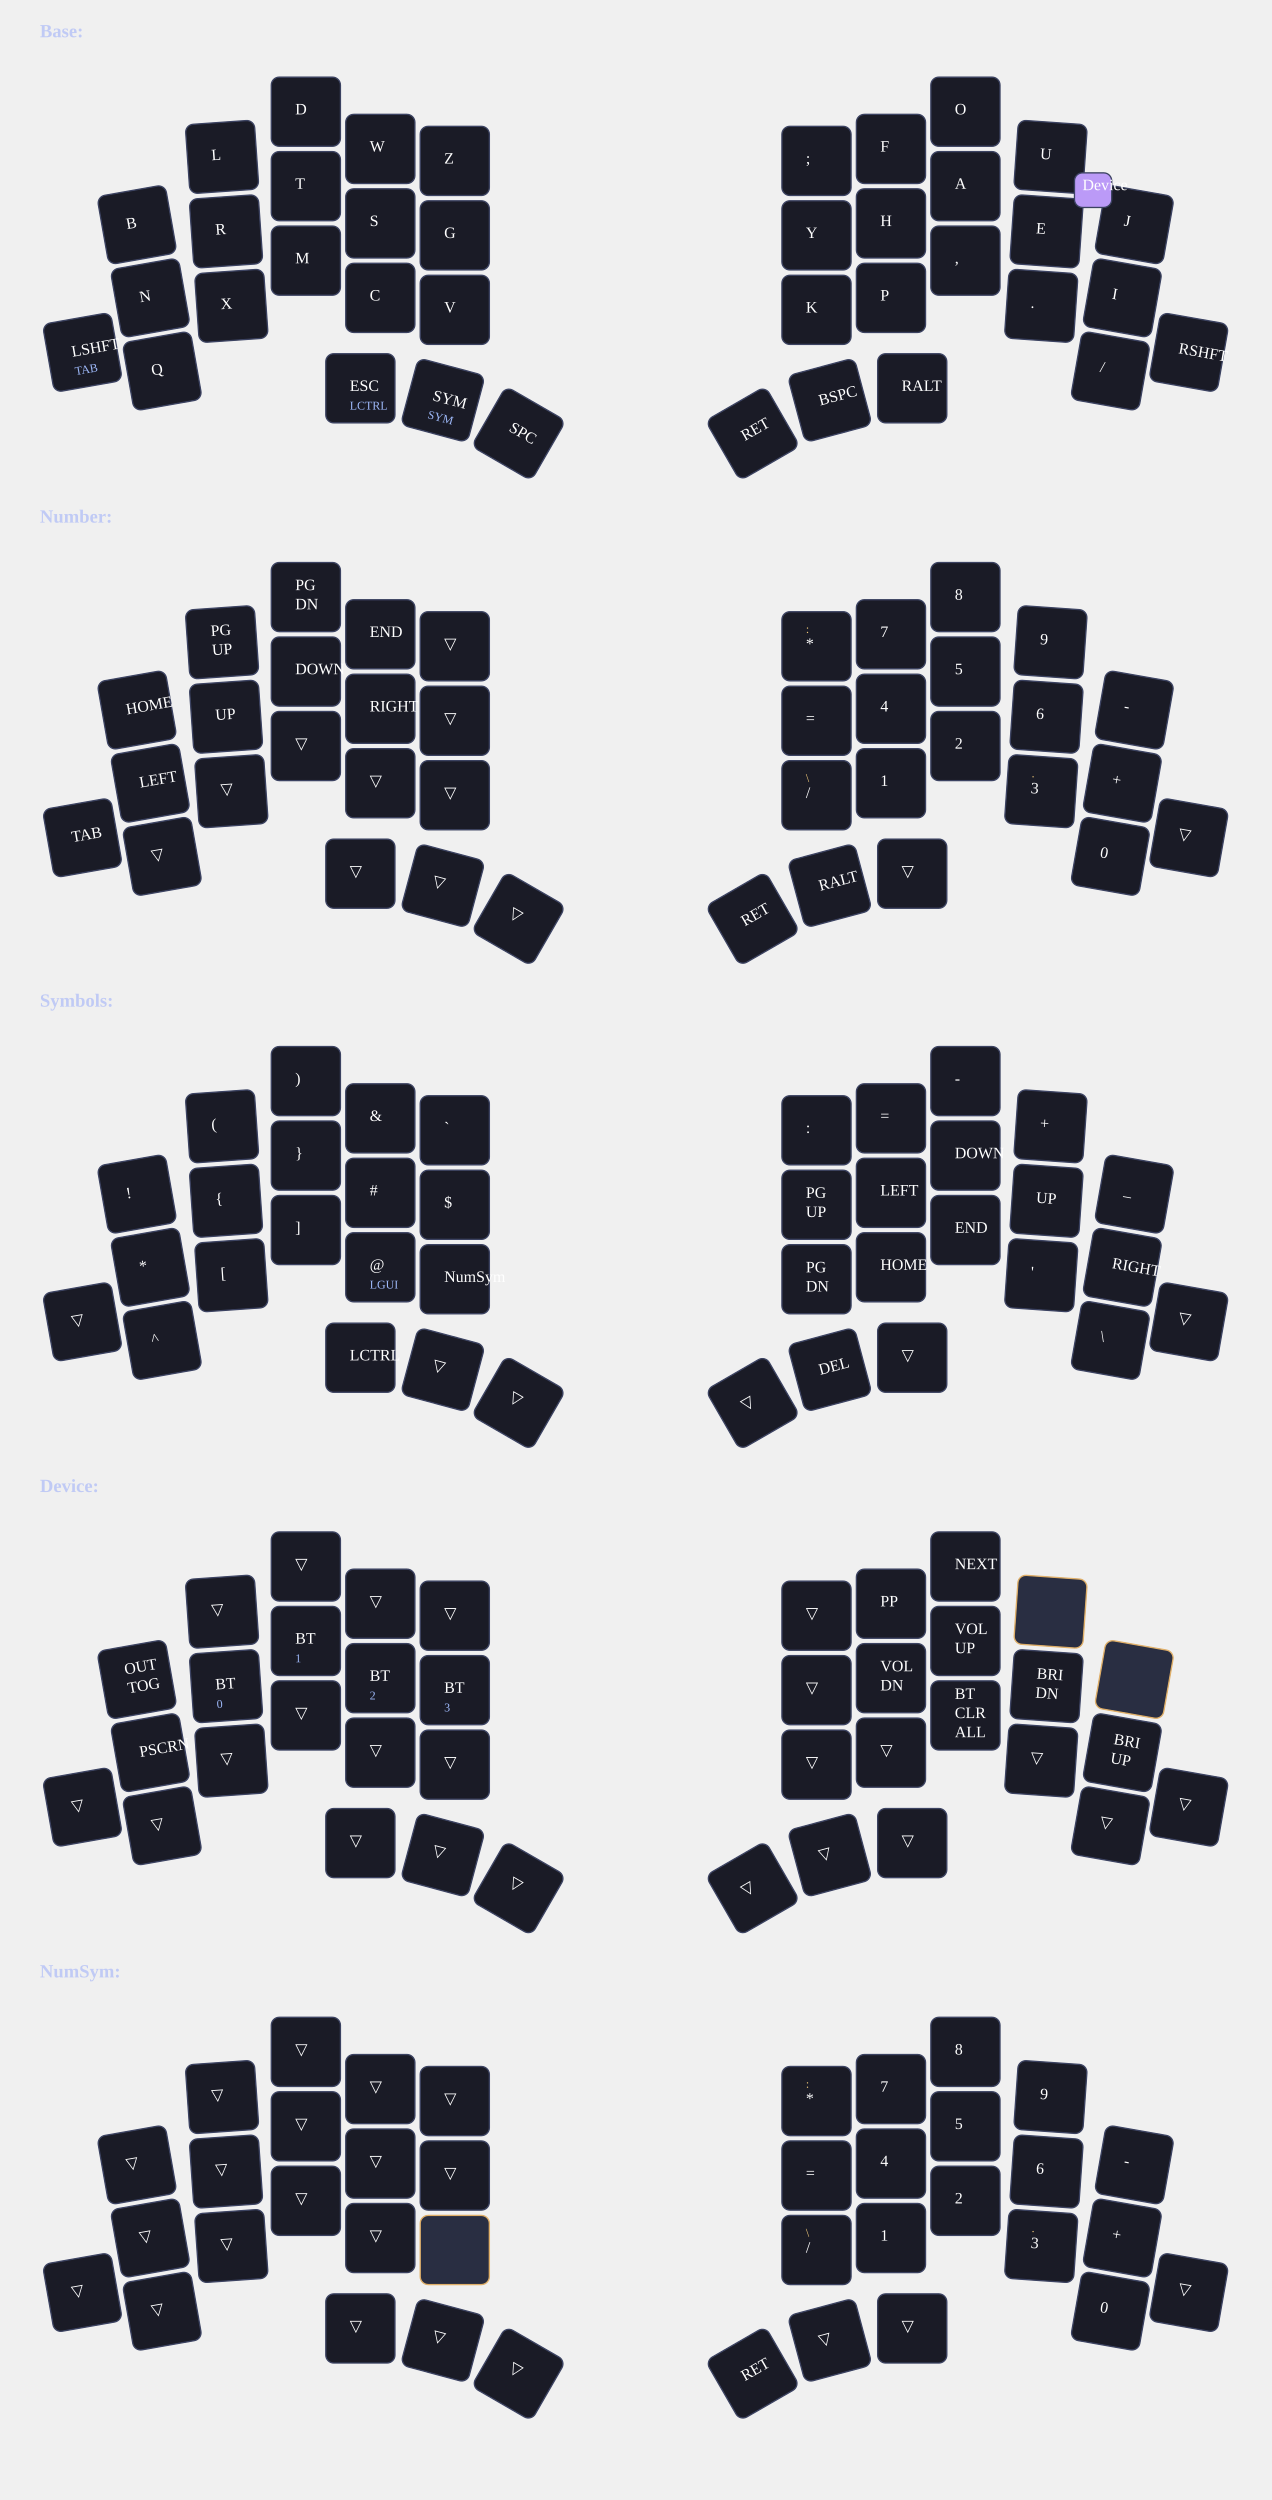
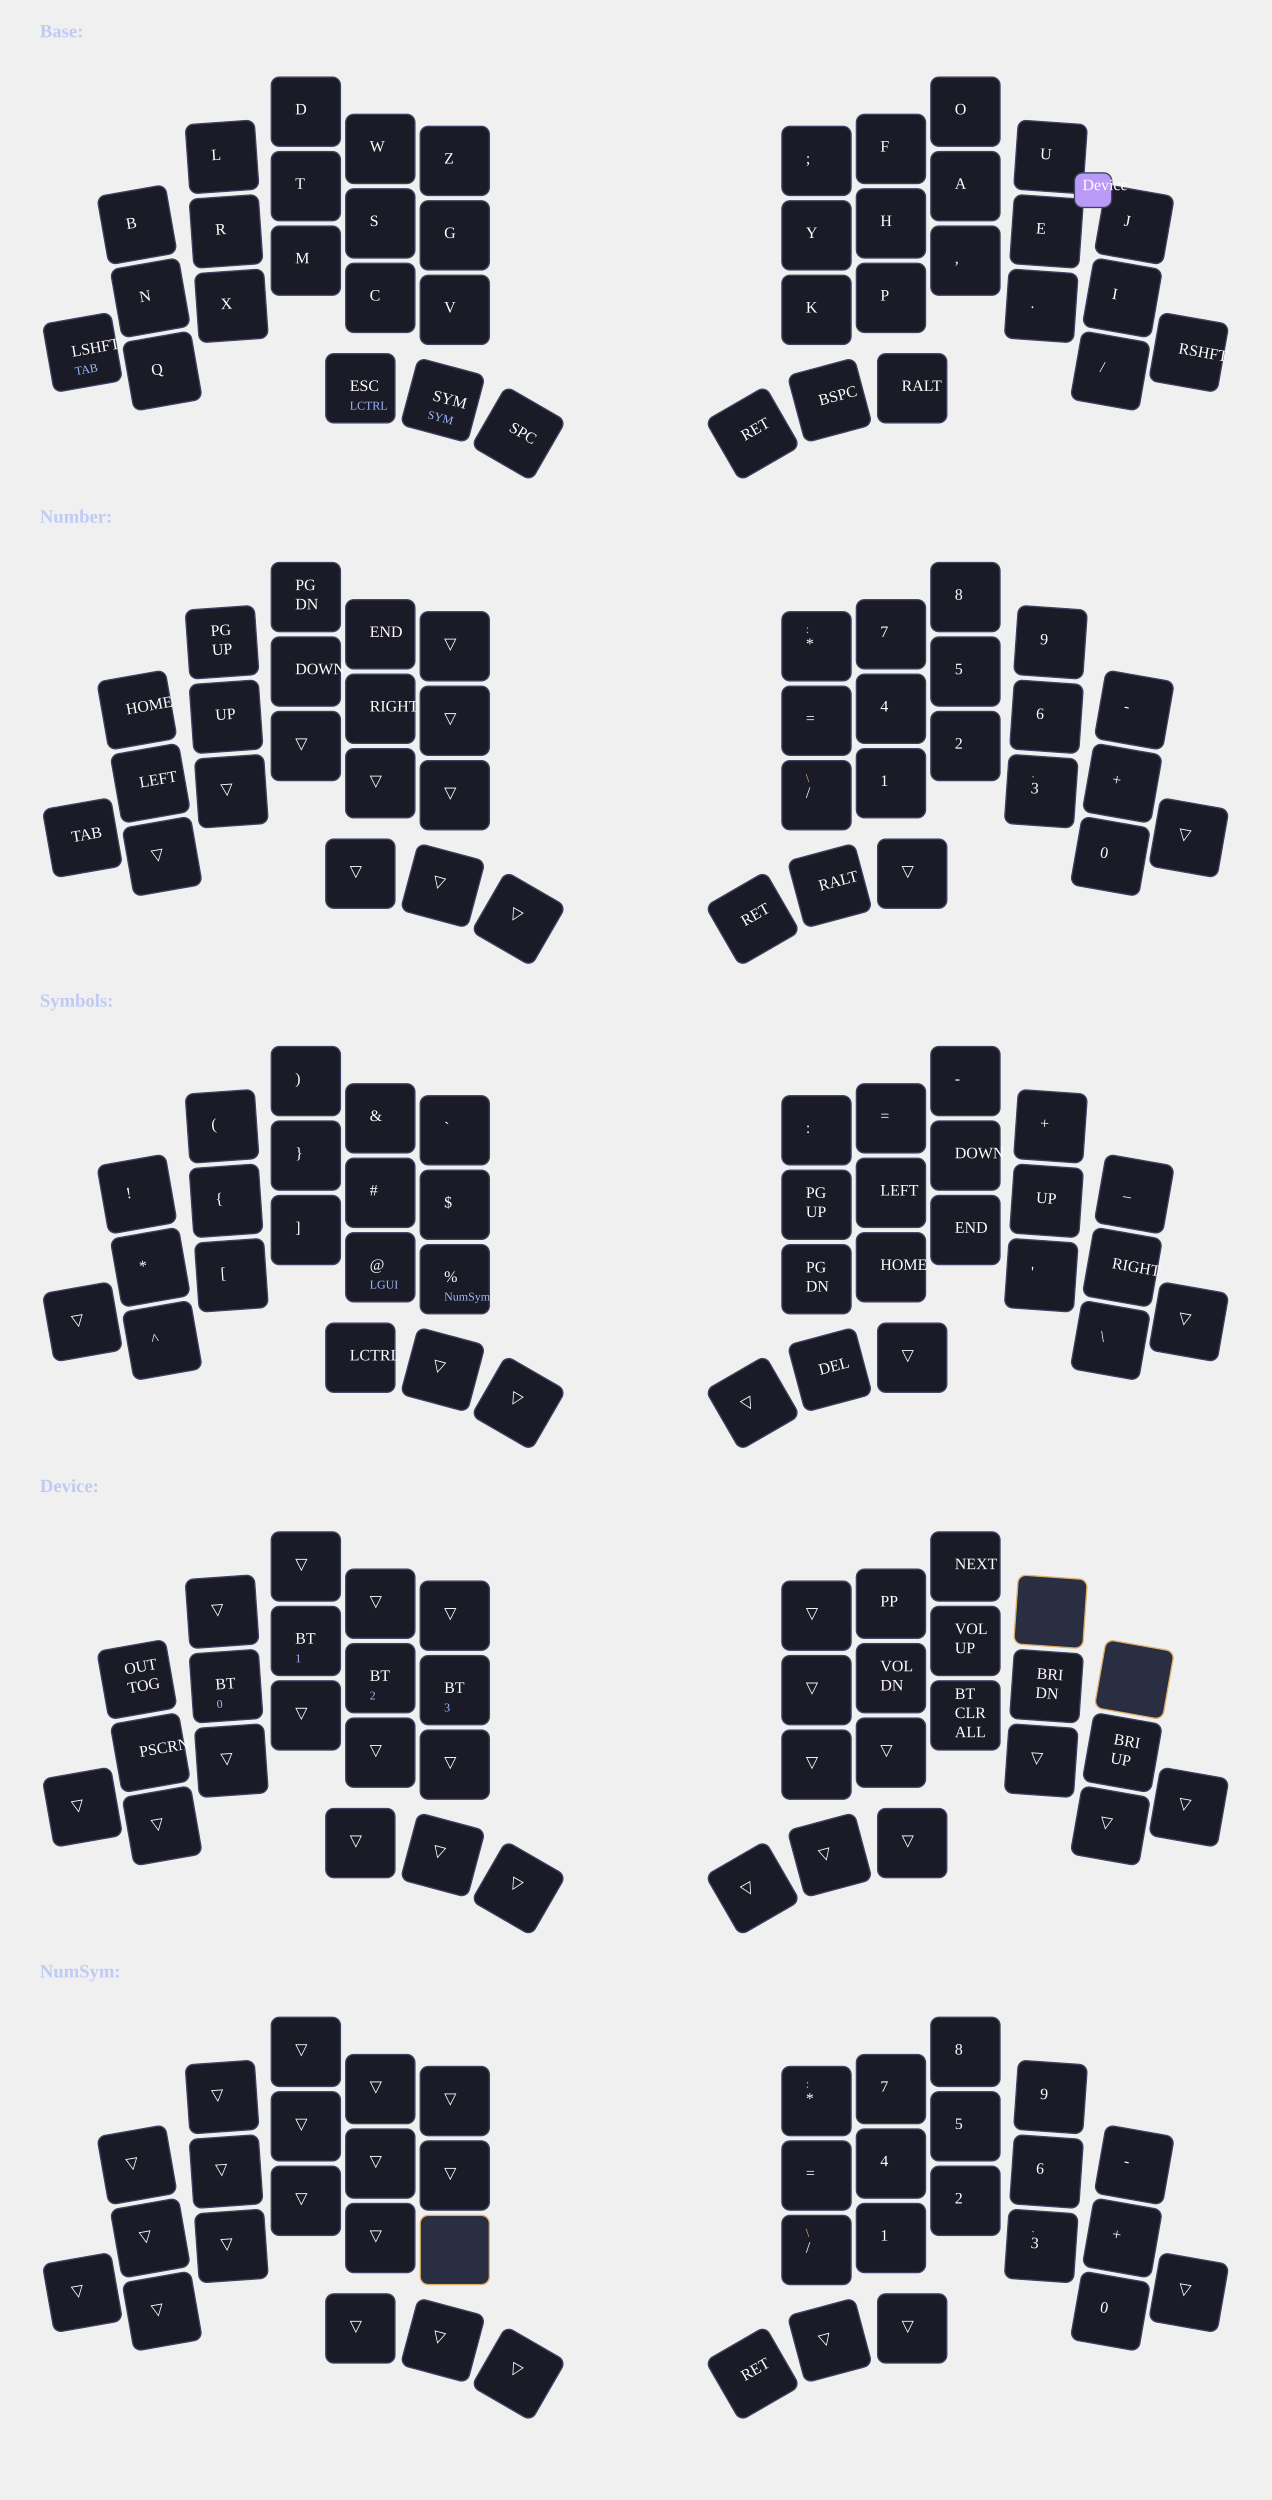
<svg xmlns="http://www.w3.org/2000/svg" width="956" height="1880" viewBox="0 0 956 1880" class="keymap">
  <style>.background { fill: #0f0f14; }
.key { fill: #1a1b26; stroke: #3b4261; stroke-width: 1; }
.key.held { fill: #292e42; stroke: #e0af68; stroke-width: 1; }
.key.ghost { stroke-dasharray: 4,4; stroke: #565f89; stroke-width: 1; }
.keycode { font-size: 10px; font-family: monospace; fill: #c0caf5; text-anchor: middle; dominant-baseline: middle; }
text.tap { font-size: 12px; fill: #ffffff; stroke: none; transform: translateX(-8px); }
text.hold { font-size: 9px; fill: #9db8f8; stroke: none; transform: translate(-8px, 2px); }
text.shifted { font-size: 9px; fill: #f0c878; stroke: none; transform: translate(-8px, 4px); }
.label { font-size: 14px; font-weight: bold; fill: #c0caf5; stroke: none; }
.combo { fill: #bb9af7; stroke: #3b4261; stroke-width: 1; }
</style>
  <g transform="translate(30, 0)" class="layer-Base">
    <text x="0" y="28" class="label" id="Base">Base:</text>
    <g transform="translate(0, 56)">
      <g transform="translate(73, 113) rotate(-10.0)" class="key keypos-0">
        <rect rx="6" ry="6" x="-26" y="-26" width="52" height="52" class="key" />
        <text x="0" y="2" class="key tap">B</text>
      </g>
      <g transform="translate(137, 62) rotate(-4.0)" class="key keypos-1">
        <rect rx="6" ry="6" x="-26" y="-26" width="52" height="52" class="key" />
        <text x="0" y="2" class="key tap">L</text>
      </g>
      <g transform="translate(200, 28)" class="key keypos-2">
        <rect rx="6" ry="6" x="-26" y="-26" width="52" height="52" class="key" />
        <text x="0" y="2" class="key tap">D</text>
      </g>
      <g transform="translate(256, 56)" class="key keypos-3">
        <rect rx="6" ry="6" x="-26" y="-26" width="52" height="52" class="key" />
        <text x="0" y="2" class="key tap">W</text>
      </g>
      <g transform="translate(312, 65)" class="key keypos-4">
        <rect rx="6" ry="6" x="-26" y="-26" width="52" height="52" class="key" />
        <text x="0" y="2" class="key tap">Z</text>
      </g>
      <g transform="translate(584, 65)" class="key keypos-5">
        <rect rx="6" ry="6" x="-26" y="-26" width="52" height="52" class="key" />
        <text x="0" y="2" class="key tap">;</text>
      </g>
      <g transform="translate(640, 56)" class="key keypos-6">
        <rect rx="6" ry="6" x="-26" y="-26" width="52" height="52" class="key" />
        <text x="0" y="2" class="key tap">F</text>
      </g>
      <g transform="translate(696, 28)" class="key keypos-7">
        <rect rx="6" ry="6" x="-26" y="-26" width="52" height="52" class="key" />
        <text x="0" y="2" class="key tap">O</text>
      </g>
      <g transform="translate(760, 62) rotate(4.0)" class="key keypos-8">
        <rect rx="6" ry="6" x="-26" y="-26" width="52" height="52" class="key" />
        <text x="0" y="2" class="key tap">U</text>
      </g>
      <g transform="translate(823, 113) rotate(10.0)" class="key keypos-9">
        <rect rx="6" ry="6" x="-26" y="-26" width="52" height="52" class="key" />
        <text x="0" y="2" class="key tap">J</text>
      </g>
      <g transform="translate(83, 168) rotate(-10.0)" class="key keypos-10">
        <rect rx="6" ry="6" x="-26" y="-26" width="52" height="52" class="key" />
        <text x="0" y="2" class="key tap">N</text>
      </g>
      <g transform="translate(140, 118) rotate(-4.0)" class="key keypos-11">
        <rect rx="6" ry="6" x="-26" y="-26" width="52" height="52" class="key" />
        <text x="0" y="2" class="key tap">R</text>
      </g>
      <g transform="translate(200, 84)" class="key keypos-12">
        <rect rx="6" ry="6" x="-26" y="-26" width="52" height="52" class="key" />
        <text x="0" y="2" class="key tap">T</text>
      </g>
      <g transform="translate(256, 112)" class="key keypos-13">
        <rect rx="6" ry="6" x="-26" y="-26" width="52" height="52" class="key" />
        <text x="0" y="2" class="key tap">S</text>
      </g>
      <g transform="translate(312, 121)" class="key keypos-14">
        <rect rx="6" ry="6" x="-26" y="-26" width="52" height="52" class="key" />
        <text x="0" y="2" class="key tap">G</text>
      </g>
      <g transform="translate(584, 121)" class="key keypos-15">
        <rect rx="6" ry="6" x="-26" y="-26" width="52" height="52" class="key" />
        <text x="0" y="2" class="key tap">Y</text>
      </g>
      <g transform="translate(640, 112)" class="key keypos-16">
        <rect rx="6" ry="6" x="-26" y="-26" width="52" height="52" class="key" />
        <text x="0" y="2" class="key tap">H</text>
      </g>
      <g transform="translate(696, 84)" class="key keypos-17">
        <rect rx="6" ry="6" x="-26" y="-26" width="52" height="52" class="key" />
        <text x="0" y="2" class="key tap">A</text>
      </g>
      <g transform="translate(757, 118) rotate(4.0)" class="key keypos-18">
        <rect rx="6" ry="6" x="-26" y="-26" width="52" height="52" class="key" />
        <text x="0" y="2" class="key tap">E</text>
      </g>
      <g transform="translate(814, 168) rotate(10.0)" class="key keypos-19">
        <rect rx="6" ry="6" x="-26" y="-26" width="52" height="52" class="key" />
        <text x="0" y="2" class="key tap">I</text>
      </g>
      <g transform="translate(32, 209) rotate(-10.0)" class="key keypos-20">
        <rect rx="6" ry="6" x="-26" y="-26" width="52" height="52" class="key" />
        <text x="0" y="2" class="key tap">LSHFT</text>
        <text x="0" y="14" class="key hold">TAB</text>
      </g>
      <g transform="translate(92, 223) rotate(-10.0)" class="key keypos-21">
        <rect rx="6" ry="6" x="-26" y="-26" width="52" height="52" class="key" />
        <text x="0" y="2" class="key tap">Q</text>
      </g>
      <g transform="translate(144, 174) rotate(-4.0)" class="key keypos-22">
        <rect rx="6" ry="6" x="-26" y="-26" width="52" height="52" class="key" />
        <text x="0" y="2" class="key tap">X</text>
      </g>
      <g transform="translate(200, 140)" class="key keypos-23">
        <rect rx="6" ry="6" x="-26" y="-26" width="52" height="52" class="key" />
        <text x="0" y="2" class="key tap">M</text>
      </g>
      <g transform="translate(256, 168)" class="key keypos-24">
        <rect rx="6" ry="6" x="-26" y="-26" width="52" height="52" class="key" />
        <text x="0" y="2" class="key tap">C</text>
      </g>
      <g transform="translate(312, 177)" class="key keypos-25">
        <rect rx="6" ry="6" x="-26" y="-26" width="52" height="52" class="key" />
        <text x="0" y="2" class="key tap">V</text>
      </g>
      <g transform="translate(584, 177)" class="key keypos-26">
        <rect rx="6" ry="6" x="-26" y="-26" width="52" height="52" class="key" />
        <text x="0" y="2" class="key tap">K</text>
      </g>
      <g transform="translate(640, 168)" class="key keypos-27">
        <rect rx="6" ry="6" x="-26" y="-26" width="52" height="52" class="key" />
        <text x="0" y="2" class="key tap">P</text>
      </g>
      <g transform="translate(696, 140)" class="key keypos-28">
        <rect rx="6" ry="6" x="-26" y="-26" width="52" height="52" class="key" />
        <text x="0" y="2" class="key tap">,</text>
      </g>
      <g transform="translate(753, 174) rotate(4.0)" class="key keypos-29">
        <rect rx="6" ry="6" x="-26" y="-26" width="52" height="52" class="key" />
        <text x="0" y="2" class="key tap">.</text>
      </g>
      <g transform="translate(805, 223) rotate(10.0)" class="key keypos-30">
        <rect rx="6" ry="6" x="-26" y="-26" width="52" height="52" class="key" />
        <text x="0" y="2" class="key tap">/</text>
      </g>
      <g transform="translate(864, 209) rotate(10.0)" class="key keypos-31">
        <rect rx="6" ry="6" x="-26" y="-26" width="52" height="52" class="key" />
        <text x="0" y="2" class="key tap">RSHFT</text>
      </g>
      <g transform="translate(241, 236)" class="key keypos-32">
        <rect rx="6" ry="6" x="-26" y="-26" width="52" height="52" class="key" />
        <text x="0" y="2" class="key tap">ESC</text>
        <text x="0" y="14" class="key hold">LCTRL</text>
      </g>
      <g transform="translate(303, 245) rotate(15.0)" class="key keypos-33">
        <rect rx="6" ry="6" x="-26" y="-26" width="52" height="52" class="key" />
        <text x="0" y="2" class="key tap">SYM</text>
        <text x="0" y="14" class="key hold">SYM</text>
      </g>
      <g transform="translate(360, 270) rotate(30.0)" class="key keypos-34">
        <rect rx="6" ry="6" x="-26" y="-26" width="52" height="52" class="key" />
        <text x="0" y="2" class="key tap">SPC</text>
      </g>
      <g transform="translate(536, 270) rotate(-30.0)" class="key keypos-35">
        <rect rx="6" ry="6" x="-26" y="-26" width="52" height="52" class="key" />
        <text x="0" y="2" class="key tap">RET</text>
      </g>
      <g transform="translate(594, 245) rotate(-15.0)" class="key keypos-36">
        <rect rx="6" ry="6" x="-26" y="-26" width="52" height="52" class="key" />
        <text x="0" y="2" class="key tap">BSPC</text>
      </g>
      <g transform="translate(656, 236)" class="key keypos-37">
        <rect rx="6" ry="6" x="-26" y="-26" width="52" height="52" class="key" />
        <text x="0" y="2" class="key tap">RALT</text>
      </g>
      <g class="combo combopos-0">
        <rect rx="6" ry="6" x="778" y="74" width="28" height="26" class="combo" />
        <a href="#Device">
          <text x="792" y="87" class="combo tap layer-activator">Device</text>
        </a>
      </g>
    </g>
  </g>
  <g transform="translate(30, 365)" class="layer-Number">
    <text x="0" y="28" class="label" id="Number">Number:</text>
    <g transform="translate(0, 56)">
      <g transform="translate(73, 113) rotate(-10.0)" class="key keypos-0">
        <rect rx="6" ry="6" x="-26" y="-26" width="52" height="52" class="key" />
        <text x="0" y="2" class="key tap">HOME</text>
      </g>
      <g transform="translate(137, 62) rotate(-4.0)" class="key keypos-1">
        <rect rx="6" ry="6" x="-26" y="-26" width="52" height="52" class="key" />
        <text x="0" y="2" class="key tap">
          <tspan x="0" dy="-0.6em">PG</tspan>
          <tspan x="0" dy="1.2em">UP</tspan>
        </text>
      </g>
      <g transform="translate(200, 28)" class="key keypos-2">
        <rect rx="6" ry="6" x="-26" y="-26" width="52" height="52" class="key" />
        <text x="0" y="2" class="key tap">
          <tspan x="0" dy="-0.6em">PG</tspan>
          <tspan x="0" dy="1.2em">DN</tspan>
        </text>
      </g>
      <g transform="translate(256, 56)" class="key keypos-3">
        <rect rx="6" ry="6" x="-26" y="-26" width="52" height="52" class="key" />
        <text x="0" y="2" class="key tap">END</text>
      </g>
      <g transform="translate(312, 65)" class="key trans keypos-4">
        <rect rx="6" ry="6" x="-26" y="-26" width="52" height="52" class="key trans" />
        <text x="0" y="2" class="key trans tap">▽</text>
      </g>
      <g transform="translate(584, 65)" class="key keypos-5">
        <rect rx="6" ry="6" x="-26" y="-26" width="52" height="52" class="key" />
        <text x="0" y="2" class="key tap">*</text>
        <text x="0" y="-14" class="key shifted">:</text>
      </g>
      <g transform="translate(640, 56)" class="key keypos-6">
        <rect rx="6" ry="6" x="-26" y="-26" width="52" height="52" class="key" />
        <text x="0" y="2" class="key tap">7</text>
      </g>
      <g transform="translate(696, 28)" class="key keypos-7">
        <rect rx="6" ry="6" x="-26" y="-26" width="52" height="52" class="key" />
        <text x="0" y="2" class="key tap">8</text>
      </g>
      <g transform="translate(760, 62) rotate(4.0)" class="key keypos-8">
        <rect rx="6" ry="6" x="-26" y="-26" width="52" height="52" class="key" />
        <text x="0" y="2" class="key tap">9</text>
      </g>
      <g transform="translate(823, 113) rotate(10.0)" class="key keypos-9">
        <rect rx="6" ry="6" x="-26" y="-26" width="52" height="52" class="key" />
        <text x="0" y="2" class="key tap">-</text>
      </g>
      <g transform="translate(83, 168) rotate(-10.0)" class="key keypos-10">
        <rect rx="6" ry="6" x="-26" y="-26" width="52" height="52" class="key" />
        <text x="0" y="2" class="key tap">LEFT</text>
      </g>
      <g transform="translate(140, 118) rotate(-4.0)" class="key keypos-11">
        <rect rx="6" ry="6" x="-26" y="-26" width="52" height="52" class="key" />
        <text x="0" y="2" class="key tap">UP</text>
      </g>
      <g transform="translate(200, 84)" class="key keypos-12">
        <rect rx="6" ry="6" x="-26" y="-26" width="52" height="52" class="key" />
        <text x="0" y="2" class="key tap">DOWN</text>
      </g>
      <g transform="translate(256, 112)" class="key keypos-13">
        <rect rx="6" ry="6" x="-26" y="-26" width="52" height="52" class="key" />
        <text x="0" y="2" class="key tap">RIGHT</text>
      </g>
      <g transform="translate(312, 121)" class="key trans keypos-14">
        <rect rx="6" ry="6" x="-26" y="-26" width="52" height="52" class="key trans" />
        <text x="0" y="2" class="key trans tap">▽</text>
      </g>
      <g transform="translate(584, 121)" class="key keypos-15">
        <rect rx="6" ry="6" x="-26" y="-26" width="52" height="52" class="key" />
        <text x="0" y="2" class="key tap">=</text>
      </g>
      <g transform="translate(640, 112)" class="key keypos-16">
        <rect rx="6" ry="6" x="-26" y="-26" width="52" height="52" class="key" />
        <text x="0" y="2" class="key tap">4</text>
      </g>
      <g transform="translate(696, 84)" class="key keypos-17">
        <rect rx="6" ry="6" x="-26" y="-26" width="52" height="52" class="key" />
        <text x="0" y="2" class="key tap">5</text>
      </g>
      <g transform="translate(757, 118) rotate(4.0)" class="key keypos-18">
        <rect rx="6" ry="6" x="-26" y="-26" width="52" height="52" class="key" />
        <text x="0" y="2" class="key tap">6</text>
      </g>
      <g transform="translate(814, 168) rotate(10.0)" class="key keypos-19">
        <rect rx="6" ry="6" x="-26" y="-26" width="52" height="52" class="key" />
        <text x="0" y="2" class="key tap">+</text>
      </g>
      <g transform="translate(32, 209) rotate(-10.0)" class="key keypos-20">
        <rect rx="6" ry="6" x="-26" y="-26" width="52" height="52" class="key" />
        <text x="0" y="2" class="key tap">TAB</text>
      </g>
      <g transform="translate(92, 223) rotate(-10.0)" class="key trans keypos-21">
        <rect rx="6" ry="6" x="-26" y="-26" width="52" height="52" class="key trans" />
        <text x="0" y="2" class="key trans tap">▽</text>
      </g>
      <g transform="translate(144, 174) rotate(-4.0)" class="key trans keypos-22">
        <rect rx="6" ry="6" x="-26" y="-26" width="52" height="52" class="key trans" />
        <text x="0" y="2" class="key trans tap">▽</text>
      </g>
      <g transform="translate(200, 140)" class="key trans keypos-23">
        <rect rx="6" ry="6" x="-26" y="-26" width="52" height="52" class="key trans" />
        <text x="0" y="2" class="key trans tap">▽</text>
      </g>
      <g transform="translate(256, 168)" class="key trans keypos-24">
        <rect rx="6" ry="6" x="-26" y="-26" width="52" height="52" class="key trans" />
        <text x="0" y="2" class="key trans tap">▽</text>
      </g>
      <g transform="translate(312, 177)" class="key trans keypos-25">
        <rect rx="6" ry="6" x="-26" y="-26" width="52" height="52" class="key trans" />
        <text x="0" y="2" class="key trans tap">▽</text>
      </g>
      <g transform="translate(584, 177)" class="key keypos-26">
        <rect rx="6" ry="6" x="-26" y="-26" width="52" height="52" class="key" />
        <text x="0" y="2" class="key tap">/</text>
        <text x="0" y="-14" class="key shifted">\</text>
      </g>
      <g transform="translate(640, 168)" class="key keypos-27">
        <rect rx="6" ry="6" x="-26" y="-26" width="52" height="52" class="key" />
        <text x="0" y="2" class="key tap">1</text>
      </g>
      <g transform="translate(696, 140)" class="key keypos-28">
        <rect rx="6" ry="6" x="-26" y="-26" width="52" height="52" class="key" />
        <text x="0" y="2" class="key tap">2</text>
      </g>
      <g transform="translate(753, 174) rotate(4.0)" class="key keypos-29">
        <rect rx="6" ry="6" x="-26" y="-26" width="52" height="52" class="key" />
        <text x="0" y="2" class="key tap">3</text>
        <text x="0" y="-14" class="key shifted">.</text>
      </g>
      <g transform="translate(805, 223) rotate(10.0)" class="key keypos-30">
        <rect rx="6" ry="6" x="-26" y="-26" width="52" height="52" class="key" />
        <text x="0" y="2" class="key tap">0</text>
      </g>
      <g transform="translate(864, 209) rotate(10.0)" class="key trans keypos-31">
        <rect rx="6" ry="6" x="-26" y="-26" width="52" height="52" class="key trans" />
        <text x="0" y="2" class="key trans tap">▽</text>
      </g>
      <g transform="translate(241, 236)" class="key trans keypos-32">
        <rect rx="6" ry="6" x="-26" y="-26" width="52" height="52" class="key trans" />
        <text x="0" y="2" class="key trans tap">▽</text>
      </g>
      <g transform="translate(303, 245) rotate(15.0)" class="key trans keypos-33">
        <rect rx="6" ry="6" x="-26" y="-26" width="52" height="52" class="key trans" />
        <text x="0" y="2" class="key trans tap">▽</text>
      </g>
      <g transform="translate(360, 270) rotate(30.0)" class="key trans keypos-34">
        <rect rx="6" ry="6" x="-26" y="-26" width="52" height="52" class="key trans" />
        <text x="0" y="2" class="key trans tap">▽</text>
      </g>
      <g transform="translate(536, 270) rotate(-30.0)" class="key keypos-35">
        <rect rx="6" ry="6" x="-26" y="-26" width="52" height="52" class="key" />
        <text x="0" y="2" class="key tap">RET</text>
      </g>
      <g transform="translate(594, 245) rotate(-15.0)" class="key keypos-36">
        <rect rx="6" ry="6" x="-26" y="-26" width="52" height="52" class="key" />
        <text x="0" y="2" class="key tap">RALT</text>
      </g>
      <g transform="translate(656, 236)" class="key trans keypos-37">
        <rect rx="6" ry="6" x="-26" y="-26" width="52" height="52" class="key trans" />
        <text x="0" y="2" class="key trans tap">▽</text>
      </g>
    </g>
  </g>
  <g transform="translate(30, 729)" class="layer-Symbols">
    <text x="0" y="28" class="label" id="Symbols">Symbols:</text>
    <g transform="translate(0, 56)">
      <g transform="translate(73, 113) rotate(-10.0)" class="key keypos-0">
        <rect rx="6" ry="6" x="-26" y="-26" width="52" height="52" class="key" />
        <text x="0" y="2" class="key tap">!</text>
      </g>
      <g transform="translate(137, 62) rotate(-4.0)" class="key keypos-1">
        <rect rx="6" ry="6" x="-26" y="-26" width="52" height="52" class="key" />
        <text x="0" y="2" class="key tap">(</text>
      </g>
      <g transform="translate(200, 28)" class="key keypos-2">
        <rect rx="6" ry="6" x="-26" y="-26" width="52" height="52" class="key" />
        <text x="0" y="2" class="key tap">)</text>
      </g>
      <g transform="translate(256, 56)" class="key keypos-3">
        <rect rx="6" ry="6" x="-26" y="-26" width="52" height="52" class="key" />
        <text x="0" y="2" class="key tap">&amp;</text>
      </g>
      <g transform="translate(312, 65)" class="key keypos-4">
        <rect rx="6" ry="6" x="-26" y="-26" width="52" height="52" class="key" />
        <text x="0" y="2" class="key tap">`</text>
      </g>
      <g transform="translate(584, 65)" class="key keypos-5">
        <rect rx="6" ry="6" x="-26" y="-26" width="52" height="52" class="key" />
        <text x="0" y="2" class="key tap">:</text>
      </g>
      <g transform="translate(640, 56)" class="key keypos-6">
        <rect rx="6" ry="6" x="-26" y="-26" width="52" height="52" class="key" />
        <text x="0" y="2" class="key tap">=</text>
      </g>
      <g transform="translate(696, 28)" class="key keypos-7">
        <rect rx="6" ry="6" x="-26" y="-26" width="52" height="52" class="key" />
        <text x="0" y="2" class="key tap">-</text>
      </g>
      <g transform="translate(760, 62) rotate(4.0)" class="key keypos-8">
        <rect rx="6" ry="6" x="-26" y="-26" width="52" height="52" class="key" />
        <text x="0" y="2" class="key tap">+</text>
      </g>
      <g transform="translate(823, 113) rotate(10.0)" class="key keypos-9">
        <rect rx="6" ry="6" x="-26" y="-26" width="52" height="52" class="key" />
        <text x="0" y="2" class="key tap">_</text>
      </g>
      <g transform="translate(83, 168) rotate(-10.0)" class="key keypos-10">
        <rect rx="6" ry="6" x="-26" y="-26" width="52" height="52" class="key" />
        <text x="0" y="2" class="key tap">*</text>
      </g>
      <g transform="translate(140, 118) rotate(-4.0)" class="key keypos-11">
        <rect rx="6" ry="6" x="-26" y="-26" width="52" height="52" class="key" />
        <text x="0" y="2" class="key tap">{</text>
      </g>
      <g transform="translate(200, 84)" class="key keypos-12">
        <rect rx="6" ry="6" x="-26" y="-26" width="52" height="52" class="key" />
        <text x="0" y="2" class="key tap">}</text>
      </g>
      <g transform="translate(256, 112)" class="key keypos-13">
        <rect rx="6" ry="6" x="-26" y="-26" width="52" height="52" class="key" />
        <text x="0" y="2" class="key tap">#</text>
      </g>
      <g transform="translate(312, 121)" class="key keypos-14">
        <rect rx="6" ry="6" x="-26" y="-26" width="52" height="52" class="key" />
        <text x="0" y="2" class="key tap">$</text>
      </g>
      <g transform="translate(584, 121)" class="key keypos-15">
        <rect rx="6" ry="6" x="-26" y="-26" width="52" height="52" class="key" />
        <text x="0" y="2" class="key tap">
          <tspan x="0" dy="-0.6em">PG</tspan>
          <tspan x="0" dy="1.2em">UP</tspan>
        </text>
      </g>
      <g transform="translate(640, 112)" class="key keypos-16">
        <rect rx="6" ry="6" x="-26" y="-26" width="52" height="52" class="key" />
        <text x="0" y="2" class="key tap">LEFT</text>
      </g>
      <g transform="translate(696, 84)" class="key keypos-17">
        <rect rx="6" ry="6" x="-26" y="-26" width="52" height="52" class="key" />
        <text x="0" y="2" class="key tap">DOWN</text>
      </g>
      <g transform="translate(757, 118) rotate(4.0)" class="key keypos-18">
        <rect rx="6" ry="6" x="-26" y="-26" width="52" height="52" class="key" />
        <text x="0" y="2" class="key tap">UP</text>
      </g>
      <g transform="translate(814, 168) rotate(10.0)" class="key keypos-19">
        <rect rx="6" ry="6" x="-26" y="-26" width="52" height="52" class="key" />
        <text x="0" y="2" class="key tap">RIGHT</text>
      </g>
      <g transform="translate(32, 209) rotate(-10.0)" class="key trans keypos-20">
        <rect rx="6" ry="6" x="-26" y="-26" width="52" height="52" class="key trans" />
        <text x="0" y="2" class="key trans tap">▽</text>
      </g>
      <g transform="translate(92, 223) rotate(-10.0)" class="key keypos-21">
        <rect rx="6" ry="6" x="-26" y="-26" width="52" height="52" class="key" />
        <text x="0" y="2" class="key tap">^</text>
      </g>
      <g transform="translate(144, 174) rotate(-4.0)" class="key keypos-22">
        <rect rx="6" ry="6" x="-26" y="-26" width="52" height="52" class="key" />
        <text x="0" y="2" class="key tap">[</text>
      </g>
      <g transform="translate(200, 140)" class="key keypos-23">
        <rect rx="6" ry="6" x="-26" y="-26" width="52" height="52" class="key" />
        <text x="0" y="2" class="key tap">]</text>
      </g>
      <g transform="translate(256, 168)" class="key keypos-24">
        <rect rx="6" ry="6" x="-26" y="-26" width="52" height="52" class="key" />
        <text x="0" y="2" class="key tap">@</text>
        <text x="0" y="14" class="key hold">LGUI</text>
      </g>
      <g transform="translate(312, 177)" class="key keypos-25">
        <rect rx="6" ry="6" x="-26" y="-26" width="52" height="52" class="key" />
+         <text x="0" y="2" class="key tap">%</text>
        <a href="#NumSym">
-           <text x="0" y="2" class="key tap layer-activator">NumSym</text>
+           <text x="0" y="14" class="key hold layer-activator">NumSym</text>
        </a>
      </g>
      <g transform="translate(584, 177)" class="key keypos-26">
        <rect rx="6" ry="6" x="-26" y="-26" width="52" height="52" class="key" />
        <text x="0" y="2" class="key tap">
          <tspan x="0" dy="-0.6em">PG</tspan>
          <tspan x="0" dy="1.2em">DN</tspan>
        </text>
      </g>
      <g transform="translate(640, 168)" class="key keypos-27">
        <rect rx="6" ry="6" x="-26" y="-26" width="52" height="52" class="key" />
        <text x="0" y="2" class="key tap">HOME</text>
      </g>
      <g transform="translate(696, 140)" class="key keypos-28">
        <rect rx="6" ry="6" x="-26" y="-26" width="52" height="52" class="key" />
        <text x="0" y="2" class="key tap">END</text>
      </g>
      <g transform="translate(753, 174) rotate(4.0)" class="key keypos-29">
        <rect rx="6" ry="6" x="-26" y="-26" width="52" height="52" class="key" />
        <text x="0" y="2" class="key tap">'</text>
      </g>
      <g transform="translate(805, 223) rotate(10.0)" class="key keypos-30">
        <rect rx="6" ry="6" x="-26" y="-26" width="52" height="52" class="key" />
        <text x="0" y="2" class="key tap">\</text>
      </g>
      <g transform="translate(864, 209) rotate(10.0)" class="key trans keypos-31">
        <rect rx="6" ry="6" x="-26" y="-26" width="52" height="52" class="key trans" />
        <text x="0" y="2" class="key trans tap">▽</text>
      </g>
      <g transform="translate(241, 236)" class="key keypos-32">
        <rect rx="6" ry="6" x="-26" y="-26" width="52" height="52" class="key" />
        <text x="0" y="2" class="key tap">LCTRL</text>
      </g>
      <g transform="translate(303, 245) rotate(15.0)" class="key trans keypos-33">
        <rect rx="6" ry="6" x="-26" y="-26" width="52" height="52" class="key trans" />
        <text x="0" y="2" class="key trans tap">▽</text>
      </g>
      <g transform="translate(360, 270) rotate(30.0)" class="key trans keypos-34">
        <rect rx="6" ry="6" x="-26" y="-26" width="52" height="52" class="key trans" />
        <text x="0" y="2" class="key trans tap">▽</text>
      </g>
      <g transform="translate(536, 270) rotate(-30.0)" class="key trans keypos-35">
        <rect rx="6" ry="6" x="-26" y="-26" width="52" height="52" class="key trans" />
        <text x="0" y="2" class="key trans tap">▽</text>
      </g>
      <g transform="translate(594, 245) rotate(-15.0)" class="key keypos-36">
        <rect rx="6" ry="6" x="-26" y="-26" width="52" height="52" class="key" />
        <text x="0" y="2" class="key tap">DEL</text>
      </g>
      <g transform="translate(656, 236)" class="key trans keypos-37">
        <rect rx="6" ry="6" x="-26" y="-26" width="52" height="52" class="key trans" />
        <text x="0" y="2" class="key trans tap">▽</text>
      </g>
    </g>
  </g>
  <g transform="translate(30, 1094)" class="layer-Device">
    <text x="0" y="28" class="label" id="Device">Device:</text>
    <g transform="translate(0, 56)">
      <g transform="translate(73, 113) rotate(-10.0)" class="key keypos-0">
        <rect rx="6" ry="6" x="-26" y="-26" width="52" height="52" class="key" />
        <text x="0" y="2" class="key tap">
          <tspan x="0" dy="-0.6em">OUT</tspan>
          <tspan x="0" dy="1.2em">TOG</tspan>
        </text>
      </g>
      <g transform="translate(137, 62) rotate(-4.0)" class="key trans keypos-1">
        <rect rx="6" ry="6" x="-26" y="-26" width="52" height="52" class="key trans" />
        <text x="0" y="2" class="key trans tap">▽</text>
      </g>
      <g transform="translate(200, 28)" class="key trans keypos-2">
        <rect rx="6" ry="6" x="-26" y="-26" width="52" height="52" class="key trans" />
        <text x="0" y="2" class="key trans tap">▽</text>
      </g>
      <g transform="translate(256, 56)" class="key trans keypos-3">
        <rect rx="6" ry="6" x="-26" y="-26" width="52" height="52" class="key trans" />
        <text x="0" y="2" class="key trans tap">▽</text>
      </g>
      <g transform="translate(312, 65)" class="key trans keypos-4">
        <rect rx="6" ry="6" x="-26" y="-26" width="52" height="52" class="key trans" />
        <text x="0" y="2" class="key trans tap">▽</text>
      </g>
      <g transform="translate(584, 65)" class="key trans keypos-5">
        <rect rx="6" ry="6" x="-26" y="-26" width="52" height="52" class="key trans" />
        <text x="0" y="2" class="key trans tap">▽</text>
      </g>
      <g transform="translate(640, 56)" class="key keypos-6">
        <rect rx="6" ry="6" x="-26" y="-26" width="52" height="52" class="key" />
        <text x="0" y="2" class="key tap">PP</text>
      </g>
      <g transform="translate(696, 28)" class="key keypos-7">
        <rect rx="6" ry="6" x="-26" y="-26" width="52" height="52" class="key" />
        <text x="0" y="2" class="key tap">NEXT</text>
      </g>
      <g transform="translate(760, 62) rotate(4.0)" class="key held keypos-8">
        <rect rx="6" ry="6" x="-26" y="-26" width="52" height="52" class="key held" />
      </g>
      <g transform="translate(823, 113) rotate(10.0)" class="key held keypos-9">
        <rect rx="6" ry="6" x="-26" y="-26" width="52" height="52" class="key held" />
      </g>
      <g transform="translate(83, 168) rotate(-10.0)" class="key keypos-10">
        <rect rx="6" ry="6" x="-26" y="-26" width="52" height="52" class="key" />
        <text x="0" y="2" class="key tap">PSCRN</text>
      </g>
      <g transform="translate(140, 118) rotate(-4.0)" class="key keypos-11">
        <rect rx="6" ry="6" x="-26" y="-26" width="52" height="52" class="key" />
        <text x="0" y="2" class="key tap">BT</text>
        <text x="0" y="14" class="key hold">0</text>
      </g>
      <g transform="translate(200, 84)" class="key keypos-12">
        <rect rx="6" ry="6" x="-26" y="-26" width="52" height="52" class="key" />
        <text x="0" y="2" class="key tap">BT</text>
        <text x="0" y="14" class="key hold">1</text>
      </g>
      <g transform="translate(256, 112)" class="key keypos-13">
        <rect rx="6" ry="6" x="-26" y="-26" width="52" height="52" class="key" />
        <text x="0" y="2" class="key tap">BT</text>
        <text x="0" y="14" class="key hold">2</text>
      </g>
      <g transform="translate(312, 121)" class="key keypos-14">
        <rect rx="6" ry="6" x="-26" y="-26" width="52" height="52" class="key" />
        <text x="0" y="2" class="key tap">BT</text>
        <text x="0" y="14" class="key hold">3</text>
      </g>
      <g transform="translate(584, 121)" class="key trans keypos-15">
        <rect rx="6" ry="6" x="-26" y="-26" width="52" height="52" class="key trans" />
        <text x="0" y="2" class="key trans tap">▽</text>
      </g>
      <g transform="translate(640, 112)" class="key keypos-16">
        <rect rx="6" ry="6" x="-26" y="-26" width="52" height="52" class="key" />
        <text x="0" y="2" class="key tap">
          <tspan x="0" dy="-0.6em">VOL</tspan>
          <tspan x="0" dy="1.2em">DN</tspan>
        </text>
      </g>
      <g transform="translate(696, 84)" class="key keypos-17">
        <rect rx="6" ry="6" x="-26" y="-26" width="52" height="52" class="key" />
        <text x="0" y="2" class="key tap">
          <tspan x="0" dy="-0.6em">VOL</tspan>
          <tspan x="0" dy="1.2em">UP</tspan>
        </text>
      </g>
      <g transform="translate(757, 118) rotate(4.0)" class="key keypos-18">
        <rect rx="6" ry="6" x="-26" y="-26" width="52" height="52" class="key" />
        <text x="0" y="2" class="key tap">
          <tspan x="0" dy="-0.6em">BRI</tspan>
          <tspan x="0" dy="1.2em">DN</tspan>
        </text>
      </g>
      <g transform="translate(814, 168) rotate(10.0)" class="key keypos-19">
        <rect rx="6" ry="6" x="-26" y="-26" width="52" height="52" class="key" />
        <text x="0" y="2" class="key tap">
          <tspan x="0" dy="-0.6em">BRI</tspan>
          <tspan x="0" dy="1.2em">UP</tspan>
        </text>
      </g>
      <g transform="translate(32, 209) rotate(-10.0)" class="key trans keypos-20">
        <rect rx="6" ry="6" x="-26" y="-26" width="52" height="52" class="key trans" />
        <text x="0" y="2" class="key trans tap">▽</text>
      </g>
      <g transform="translate(92, 223) rotate(-10.0)" class="key trans keypos-21">
        <rect rx="6" ry="6" x="-26" y="-26" width="52" height="52" class="key trans" />
        <text x="0" y="2" class="key trans tap">▽</text>
      </g>
      <g transform="translate(144, 174) rotate(-4.0)" class="key trans keypos-22">
        <rect rx="6" ry="6" x="-26" y="-26" width="52" height="52" class="key trans" />
        <text x="0" y="2" class="key trans tap">▽</text>
      </g>
      <g transform="translate(200, 140)" class="key trans keypos-23">
        <rect rx="6" ry="6" x="-26" y="-26" width="52" height="52" class="key trans" />
        <text x="0" y="2" class="key trans tap">▽</text>
      </g>
      <g transform="translate(256, 168)" class="key trans keypos-24">
        <rect rx="6" ry="6" x="-26" y="-26" width="52" height="52" class="key trans" />
        <text x="0" y="2" class="key trans tap">▽</text>
      </g>
      <g transform="translate(312, 177)" class="key trans keypos-25">
        <rect rx="6" ry="6" x="-26" y="-26" width="52" height="52" class="key trans" />
        <text x="0" y="2" class="key trans tap">▽</text>
      </g>
      <g transform="translate(584, 177)" class="key trans keypos-26">
        <rect rx="6" ry="6" x="-26" y="-26" width="52" height="52" class="key trans" />
        <text x="0" y="2" class="key trans tap">▽</text>
      </g>
      <g transform="translate(640, 168)" class="key trans keypos-27">
        <rect rx="6" ry="6" x="-26" y="-26" width="52" height="52" class="key trans" />
        <text x="0" y="2" class="key trans tap">▽</text>
      </g>
      <g transform="translate(696, 140)" class="key keypos-28">
        <rect rx="6" ry="6" x="-26" y="-26" width="52" height="52" class="key" />
        <text x="0" y="2" class="key tap">
          <tspan x="0" dy="-1.2em">BT</tspan>
          <tspan x="0" dy="1.2em">CLR</tspan>
          <tspan x="0" dy="1.2em">ALL</tspan>
        </text>
      </g>
      <g transform="translate(753, 174) rotate(4.0)" class="key trans keypos-29">
        <rect rx="6" ry="6" x="-26" y="-26" width="52" height="52" class="key trans" />
        <text x="0" y="2" class="key trans tap">▽</text>
      </g>
      <g transform="translate(805, 223) rotate(10.0)" class="key trans keypos-30">
        <rect rx="6" ry="6" x="-26" y="-26" width="52" height="52" class="key trans" />
        <text x="0" y="2" class="key trans tap">▽</text>
      </g>
      <g transform="translate(864, 209) rotate(10.0)" class="key trans keypos-31">
        <rect rx="6" ry="6" x="-26" y="-26" width="52" height="52" class="key trans" />
        <text x="0" y="2" class="key trans tap">▽</text>
      </g>
      <g transform="translate(241, 236)" class="key trans keypos-32">
        <rect rx="6" ry="6" x="-26" y="-26" width="52" height="52" class="key trans" />
        <text x="0" y="2" class="key trans tap">▽</text>
      </g>
      <g transform="translate(303, 245) rotate(15.0)" class="key trans keypos-33">
        <rect rx="6" ry="6" x="-26" y="-26" width="52" height="52" class="key trans" />
        <text x="0" y="2" class="key trans tap">▽</text>
      </g>
      <g transform="translate(360, 270) rotate(30.0)" class="key trans keypos-34">
        <rect rx="6" ry="6" x="-26" y="-26" width="52" height="52" class="key trans" />
        <text x="0" y="2" class="key trans tap">▽</text>
      </g>
      <g transform="translate(536, 270) rotate(-30.0)" class="key trans keypos-35">
        <rect rx="6" ry="6" x="-26" y="-26" width="52" height="52" class="key trans" />
        <text x="0" y="2" class="key trans tap">▽</text>
      </g>
      <g transform="translate(594, 245) rotate(-15.0)" class="key trans keypos-36">
        <rect rx="6" ry="6" x="-26" y="-26" width="52" height="52" class="key trans" />
        <text x="0" y="2" class="key trans tap">▽</text>
      </g>
      <g transform="translate(656, 236)" class="key trans keypos-37">
        <rect rx="6" ry="6" x="-26" y="-26" width="52" height="52" class="key trans" />
        <text x="0" y="2" class="key trans tap">▽</text>
      </g>
    </g>
  </g>
  <g transform="translate(30, 1459)" class="layer-NumSym">
    <text x="0" y="28" class="label" id="NumSym">NumSym:</text>
    <g transform="translate(0, 56)">
      <g transform="translate(73, 113) rotate(-10.0)" class="key trans keypos-0">
        <rect rx="6" ry="6" x="-26" y="-26" width="52" height="52" class="key trans" />
        <text x="0" y="2" class="key trans tap">▽</text>
      </g>
      <g transform="translate(137, 62) rotate(-4.0)" class="key trans keypos-1">
        <rect rx="6" ry="6" x="-26" y="-26" width="52" height="52" class="key trans" />
        <text x="0" y="2" class="key trans tap">▽</text>
      </g>
      <g transform="translate(200, 28)" class="key trans keypos-2">
        <rect rx="6" ry="6" x="-26" y="-26" width="52" height="52" class="key trans" />
        <text x="0" y="2" class="key trans tap">▽</text>
      </g>
      <g transform="translate(256, 56)" class="key trans keypos-3">
        <rect rx="6" ry="6" x="-26" y="-26" width="52" height="52" class="key trans" />
        <text x="0" y="2" class="key trans tap">▽</text>
      </g>
      <g transform="translate(312, 65)" class="key trans keypos-4">
        <rect rx="6" ry="6" x="-26" y="-26" width="52" height="52" class="key trans" />
        <text x="0" y="2" class="key trans tap">▽</text>
      </g>
      <g transform="translate(584, 65)" class="key keypos-5">
        <rect rx="6" ry="6" x="-26" y="-26" width="52" height="52" class="key" />
        <text x="0" y="2" class="key tap">*</text>
        <text x="0" y="-14" class="key shifted">:</text>
      </g>
      <g transform="translate(640, 56)" class="key keypos-6">
        <rect rx="6" ry="6" x="-26" y="-26" width="52" height="52" class="key" />
        <text x="0" y="2" class="key tap">7</text>
      </g>
      <g transform="translate(696, 28)" class="key keypos-7">
        <rect rx="6" ry="6" x="-26" y="-26" width="52" height="52" class="key" />
        <text x="0" y="2" class="key tap">8</text>
      </g>
      <g transform="translate(760, 62) rotate(4.0)" class="key keypos-8">
        <rect rx="6" ry="6" x="-26" y="-26" width="52" height="52" class="key" />
        <text x="0" y="2" class="key tap">9</text>
      </g>
      <g transform="translate(823, 113) rotate(10.0)" class="key keypos-9">
        <rect rx="6" ry="6" x="-26" y="-26" width="52" height="52" class="key" />
        <text x="0" y="2" class="key tap">-</text>
      </g>
      <g transform="translate(83, 168) rotate(-10.0)" class="key trans keypos-10">
        <rect rx="6" ry="6" x="-26" y="-26" width="52" height="52" class="key trans" />
        <text x="0" y="2" class="key trans tap">▽</text>
      </g>
      <g transform="translate(140, 118) rotate(-4.0)" class="key trans keypos-11">
        <rect rx="6" ry="6" x="-26" y="-26" width="52" height="52" class="key trans" />
        <text x="0" y="2" class="key trans tap">▽</text>
      </g>
      <g transform="translate(200, 84)" class="key trans keypos-12">
        <rect rx="6" ry="6" x="-26" y="-26" width="52" height="52" class="key trans" />
        <text x="0" y="2" class="key trans tap">▽</text>
      </g>
      <g transform="translate(256, 112)" class="key trans keypos-13">
        <rect rx="6" ry="6" x="-26" y="-26" width="52" height="52" class="key trans" />
        <text x="0" y="2" class="key trans tap">▽</text>
      </g>
      <g transform="translate(312, 121)" class="key trans keypos-14">
        <rect rx="6" ry="6" x="-26" y="-26" width="52" height="52" class="key trans" />
        <text x="0" y="2" class="key trans tap">▽</text>
      </g>
      <g transform="translate(584, 121)" class="key keypos-15">
        <rect rx="6" ry="6" x="-26" y="-26" width="52" height="52" class="key" />
        <text x="0" y="2" class="key tap">=</text>
      </g>
      <g transform="translate(640, 112)" class="key keypos-16">
        <rect rx="6" ry="6" x="-26" y="-26" width="52" height="52" class="key" />
        <text x="0" y="2" class="key tap">4</text>
      </g>
      <g transform="translate(696, 84)" class="key keypos-17">
        <rect rx="6" ry="6" x="-26" y="-26" width="52" height="52" class="key" />
        <text x="0" y="2" class="key tap">5</text>
      </g>
      <g transform="translate(757, 118) rotate(4.0)" class="key keypos-18">
        <rect rx="6" ry="6" x="-26" y="-26" width="52" height="52" class="key" />
        <text x="0" y="2" class="key tap">6</text>
      </g>
      <g transform="translate(814, 168) rotate(10.0)" class="key keypos-19">
        <rect rx="6" ry="6" x="-26" y="-26" width="52" height="52" class="key" />
        <text x="0" y="2" class="key tap">+</text>
      </g>
      <g transform="translate(32, 209) rotate(-10.0)" class="key trans keypos-20">
        <rect rx="6" ry="6" x="-26" y="-26" width="52" height="52" class="key trans" />
        <text x="0" y="2" class="key trans tap">▽</text>
      </g>
      <g transform="translate(92, 223) rotate(-10.0)" class="key trans keypos-21">
        <rect rx="6" ry="6" x="-26" y="-26" width="52" height="52" class="key trans" />
        <text x="0" y="2" class="key trans tap">▽</text>
      </g>
      <g transform="translate(144, 174) rotate(-4.0)" class="key trans keypos-22">
        <rect rx="6" ry="6" x="-26" y="-26" width="52" height="52" class="key trans" />
        <text x="0" y="2" class="key trans tap">▽</text>
      </g>
      <g transform="translate(200, 140)" class="key trans keypos-23">
        <rect rx="6" ry="6" x="-26" y="-26" width="52" height="52" class="key trans" />
        <text x="0" y="2" class="key trans tap">▽</text>
      </g>
      <g transform="translate(256, 168)" class="key trans keypos-24">
        <rect rx="6" ry="6" x="-26" y="-26" width="52" height="52" class="key trans" />
        <text x="0" y="2" class="key trans tap">▽</text>
      </g>
      <g transform="translate(312, 177)" class="key held keypos-25">
        <rect rx="6" ry="6" x="-26" y="-26" width="52" height="52" class="key held" />
      </g>
      <g transform="translate(584, 177)" class="key keypos-26">
        <rect rx="6" ry="6" x="-26" y="-26" width="52" height="52" class="key" />
        <text x="0" y="2" class="key tap">/</text>
        <text x="0" y="-14" class="key shifted">\</text>
      </g>
      <g transform="translate(640, 168)" class="key keypos-27">
        <rect rx="6" ry="6" x="-26" y="-26" width="52" height="52" class="key" />
        <text x="0" y="2" class="key tap">1</text>
      </g>
      <g transform="translate(696, 140)" class="key keypos-28">
        <rect rx="6" ry="6" x="-26" y="-26" width="52" height="52" class="key" />
        <text x="0" y="2" class="key tap">2</text>
      </g>
      <g transform="translate(753, 174) rotate(4.0)" class="key keypos-29">
        <rect rx="6" ry="6" x="-26" y="-26" width="52" height="52" class="key" />
        <text x="0" y="2" class="key tap">3</text>
        <text x="0" y="-14" class="key shifted">.</text>
      </g>
      <g transform="translate(805, 223) rotate(10.0)" class="key keypos-30">
        <rect rx="6" ry="6" x="-26" y="-26" width="52" height="52" class="key" />
        <text x="0" y="2" class="key tap">0</text>
      </g>
      <g transform="translate(864, 209) rotate(10.0)" class="key trans keypos-31">
        <rect rx="6" ry="6" x="-26" y="-26" width="52" height="52" class="key trans" />
        <text x="0" y="2" class="key trans tap">▽</text>
      </g>
      <g transform="translate(241, 236)" class="key trans keypos-32">
        <rect rx="6" ry="6" x="-26" y="-26" width="52" height="52" class="key trans" />
        <text x="0" y="2" class="key trans tap">▽</text>
      </g>
      <g transform="translate(303, 245) rotate(15.0)" class="key trans keypos-33">
        <rect rx="6" ry="6" x="-26" y="-26" width="52" height="52" class="key trans" />
        <text x="0" y="2" class="key trans tap">▽</text>
      </g>
      <g transform="translate(360, 270) rotate(30.0)" class="key trans keypos-34">
        <rect rx="6" ry="6" x="-26" y="-26" width="52" height="52" class="key trans" />
        <text x="0" y="2" class="key trans tap">▽</text>
      </g>
      <g transform="translate(536, 270) rotate(-30.0)" class="key keypos-35">
        <rect rx="6" ry="6" x="-26" y="-26" width="52" height="52" class="key" />
        <text x="0" y="2" class="key tap">RET</text>
      </g>
      <g transform="translate(594, 245) rotate(-15.0)" class="key trans keypos-36">
        <rect rx="6" ry="6" x="-26" y="-26" width="52" height="52" class="key trans" />
        <text x="0" y="2" class="key trans tap">▽</text>
      </g>
      <g transform="translate(656, 236)" class="key trans keypos-37">
        <rect rx="6" ry="6" x="-26" y="-26" width="52" height="52" class="key trans" />
        <text x="0" y="2" class="key trans tap">▽</text>
      </g>
    </g>
  </g>
</svg>
